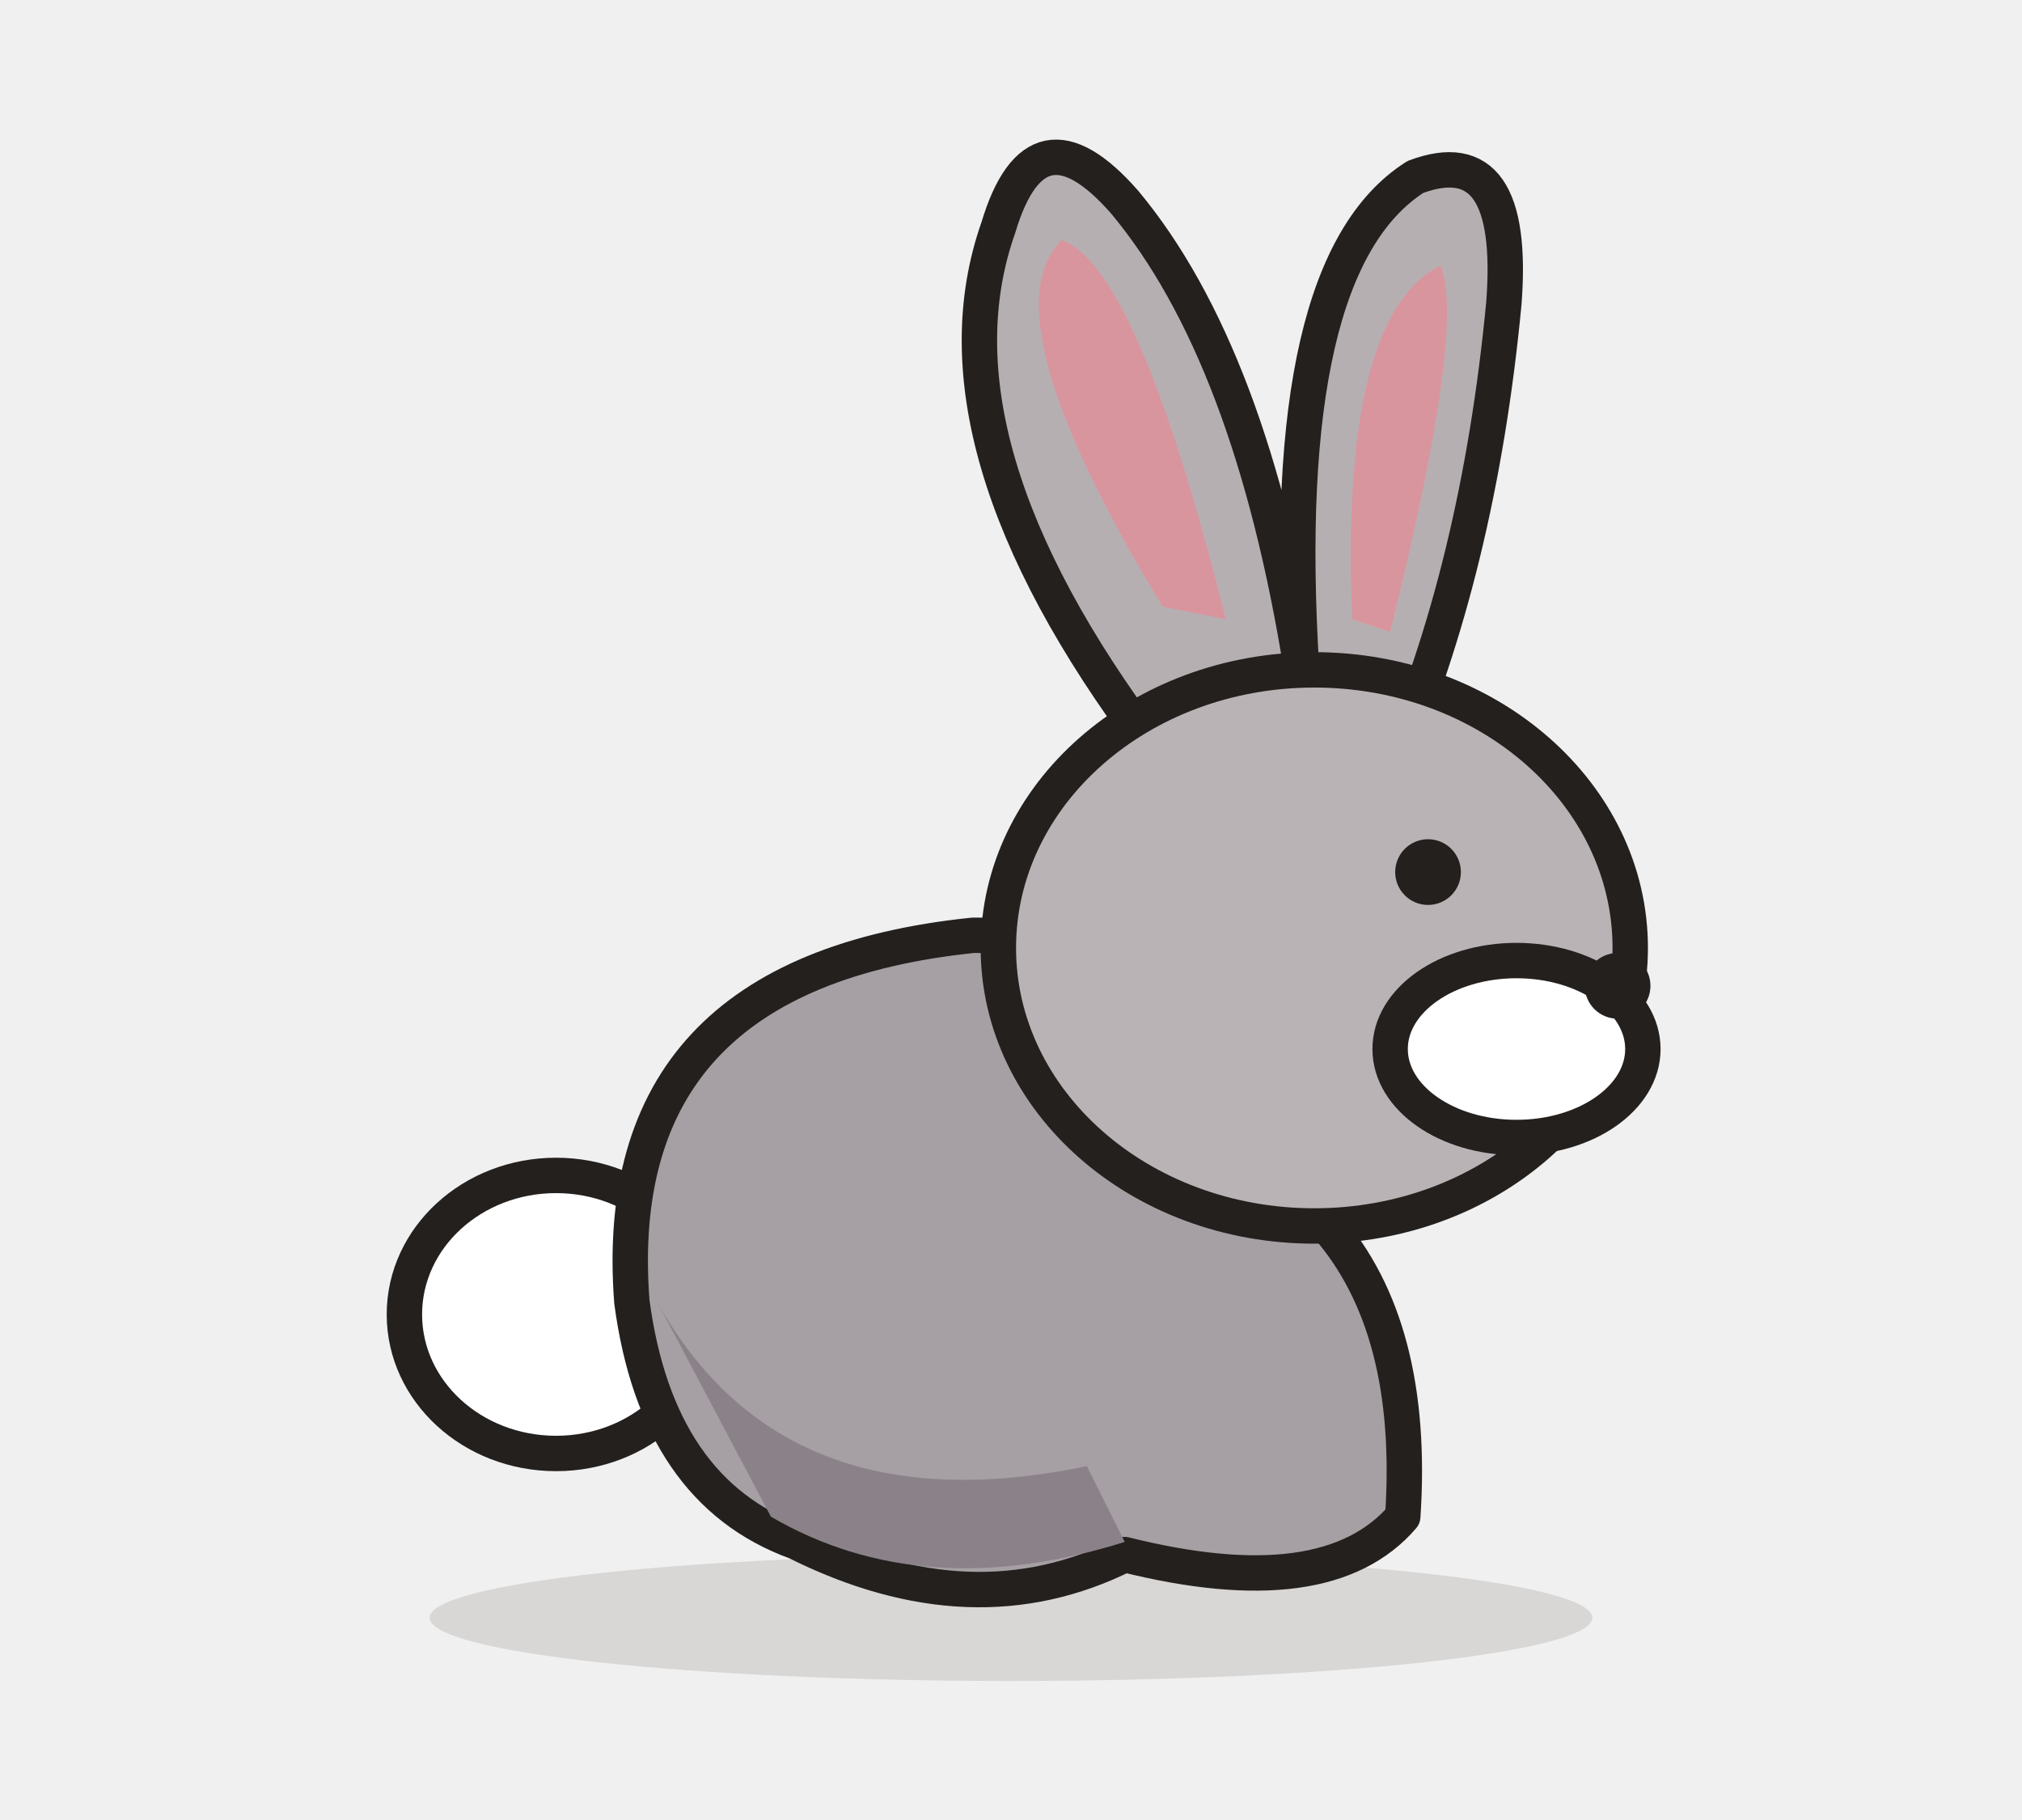
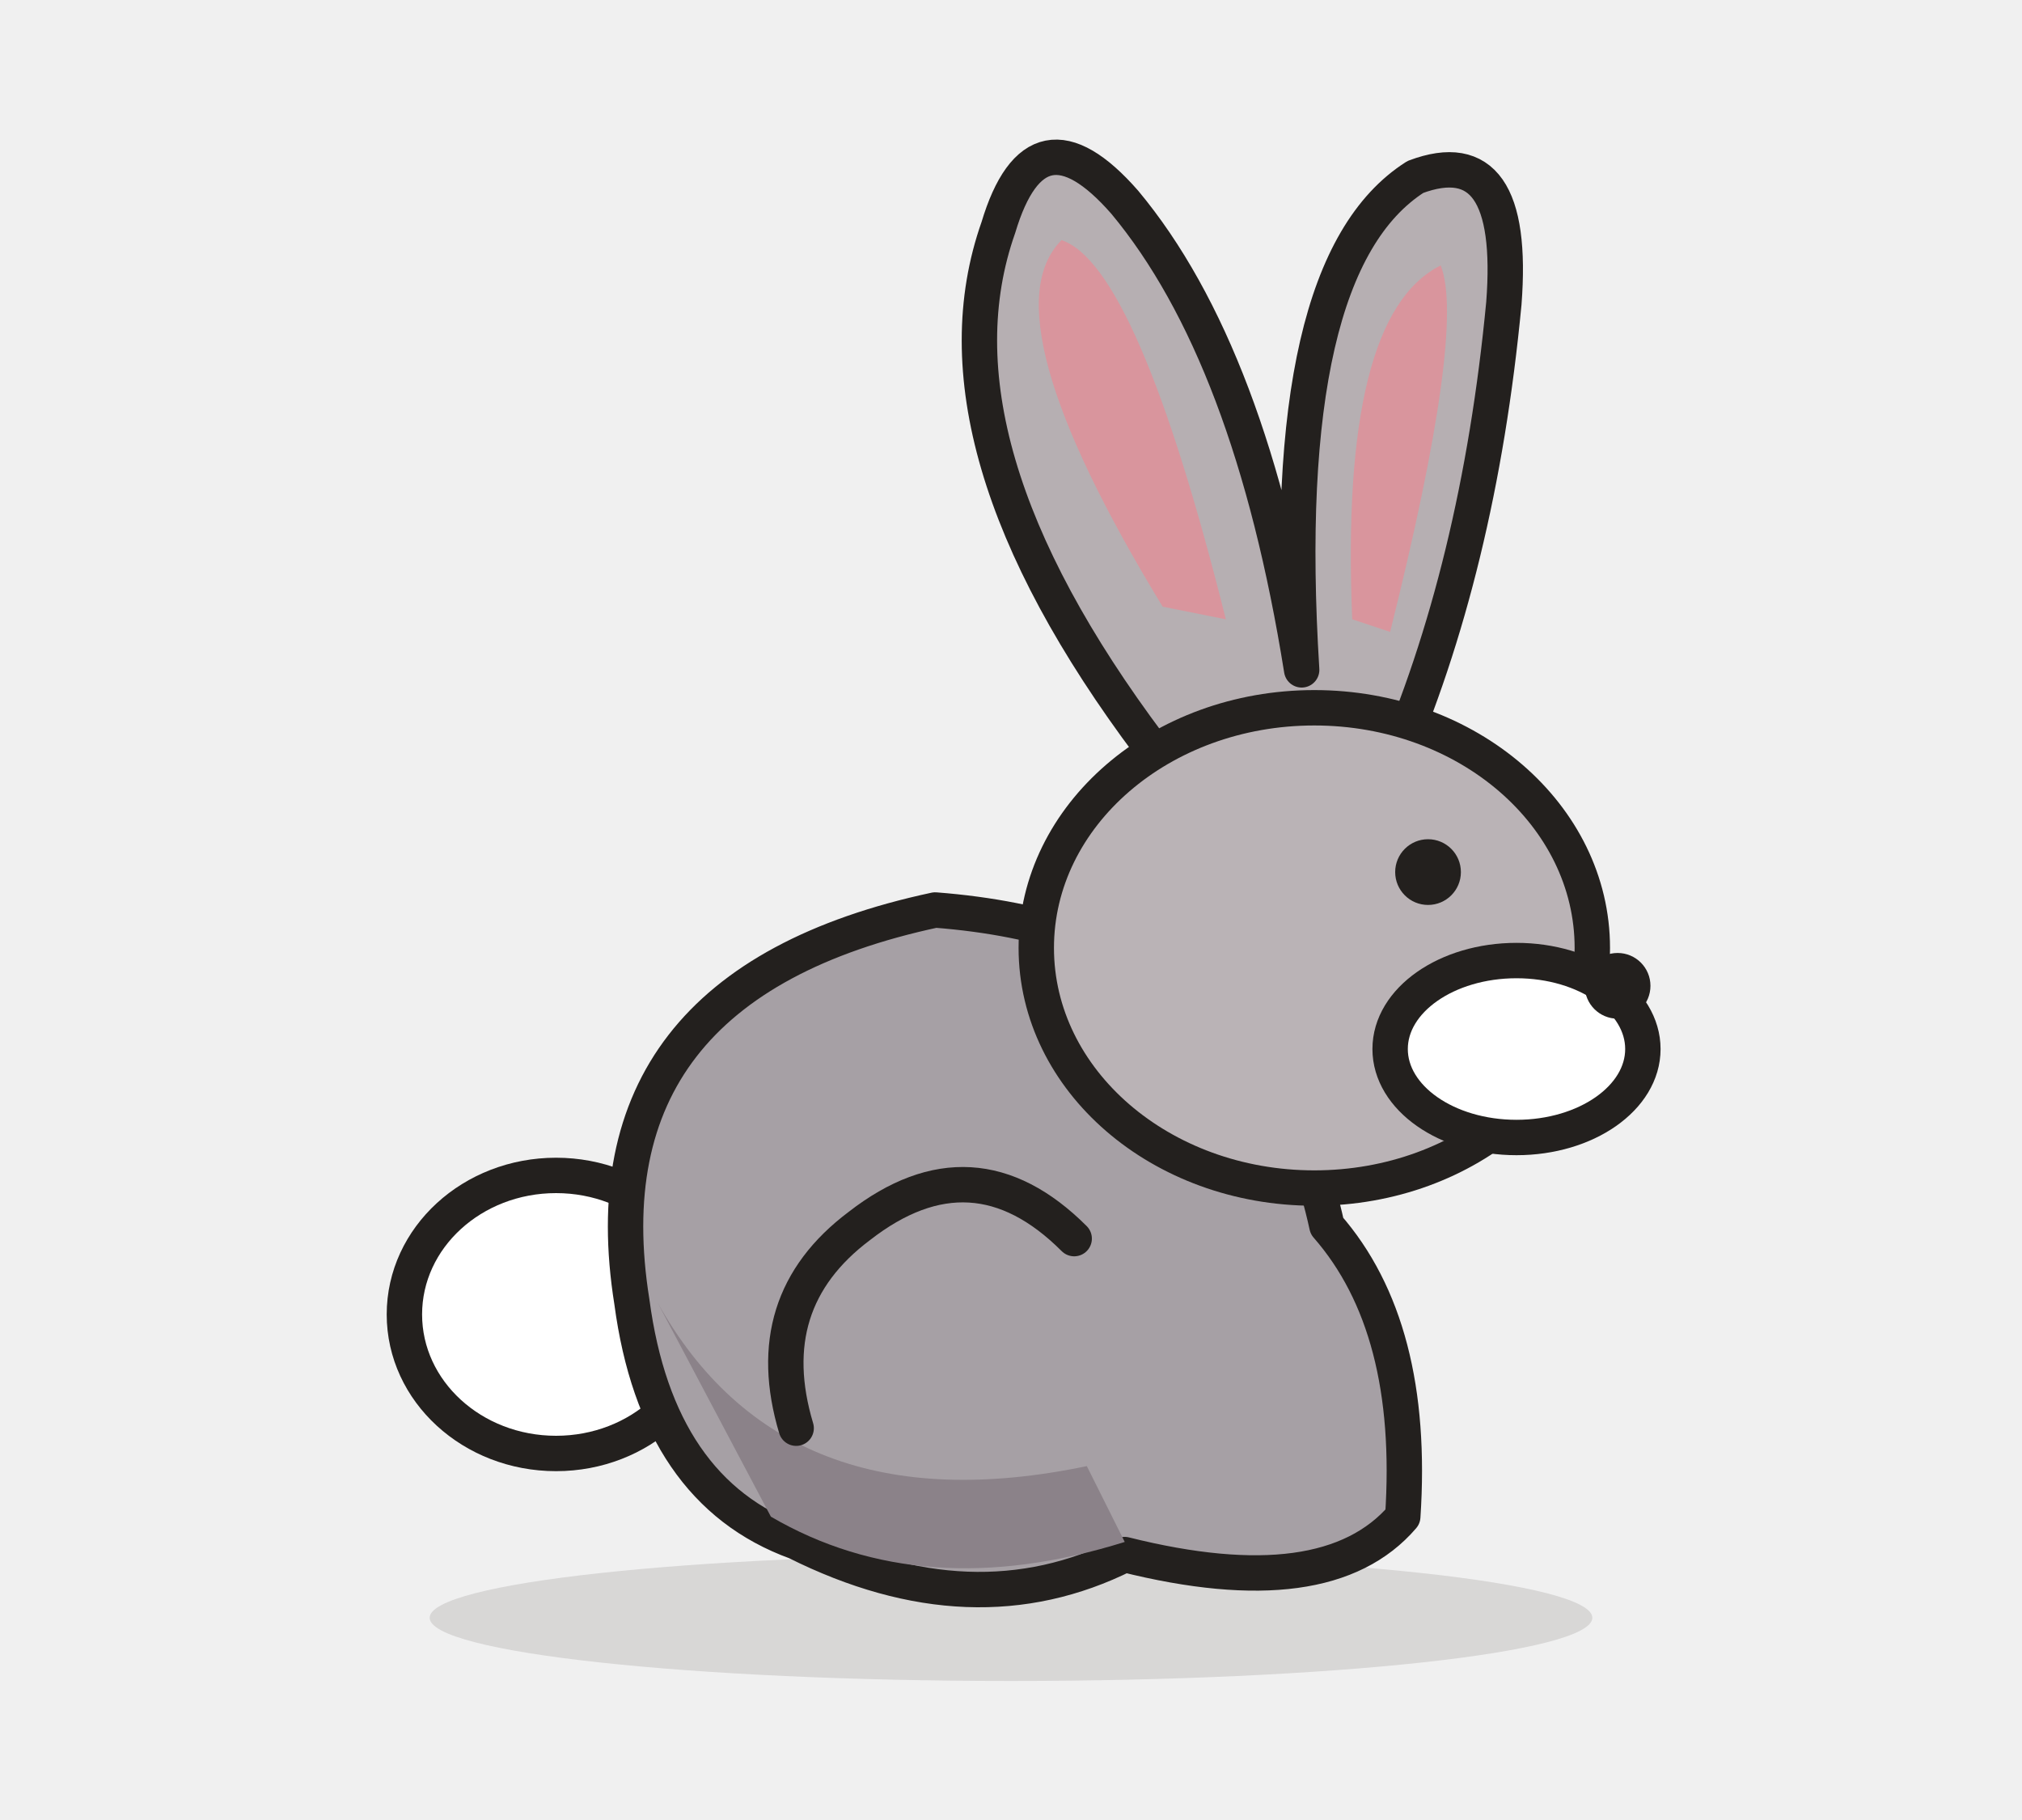
<svg xmlns="http://www.w3.org/2000/svg" viewBox="0 0 160 144" role="img" aria-labelledby="title">
  <g stroke="#23201e" stroke-width="2.8" stroke-linecap="round" stroke-linejoin="round">
    <ellipse cx="80" cy="128" rx="46" ry="5" fill="#342b28" opacity=".13" stroke="none" />
    <ellipse cx="44" cy="104" rx="12" ry="11" fill="#fff" />
-     <path d="M50 103 Q48 77 77 74 Q100 74 105 97 Q112 105 111 120 Q105 127 89 123 Q77 129 63 122 Q52 118 50 103Z" fill="#a6a0a5" />
+     <path d="M50 103 Q46 78 74 72 Q100 74 105 97 Q112 105 111 120 Q105 127 89 123 Q77 129 63 122 Q52 118 50 103Z" fill="#a6a0a5" />
    <path d="M52 103 Q62 121 86 116 L89 122 Q73 127 61 120Z" fill="#8b8289" stroke="none" />
    <path d="M91 59 Q73 35 79 18 Q82 8 89 16 Q99 28 103 53 Q101 21 112 14 Q120 11 119 24 Q117 45 110 61Z" fill="#b6afb2" />
    <path d="M92 48 Q78 25 84 19 Q90 21 97 49Z M107 49 Q106 25 114 21 Q116 26 110 50Z" fill="#d9959d" stroke="none" />
-     <ellipse cx="104" cy="75" rx="25" ry="22" fill="#bab3b6" />
+     <ellipse cx="104" cy="75" rx="22" ry="19" fill="#bab3b6" />
    <ellipse cx="120" cy="83" rx="10" ry="7" fill="#fff" />
+     <path d="M63 113 Q60 103 68 97 Q77 90 85 98" fill="none" />
    <circle cx="113" cy="69" r="2.6" fill="#23201e" stroke="none" />
    <circle cx="128" cy="78" r="2.6" fill="#23201e" stroke="none" />
  </g>
</svg>
